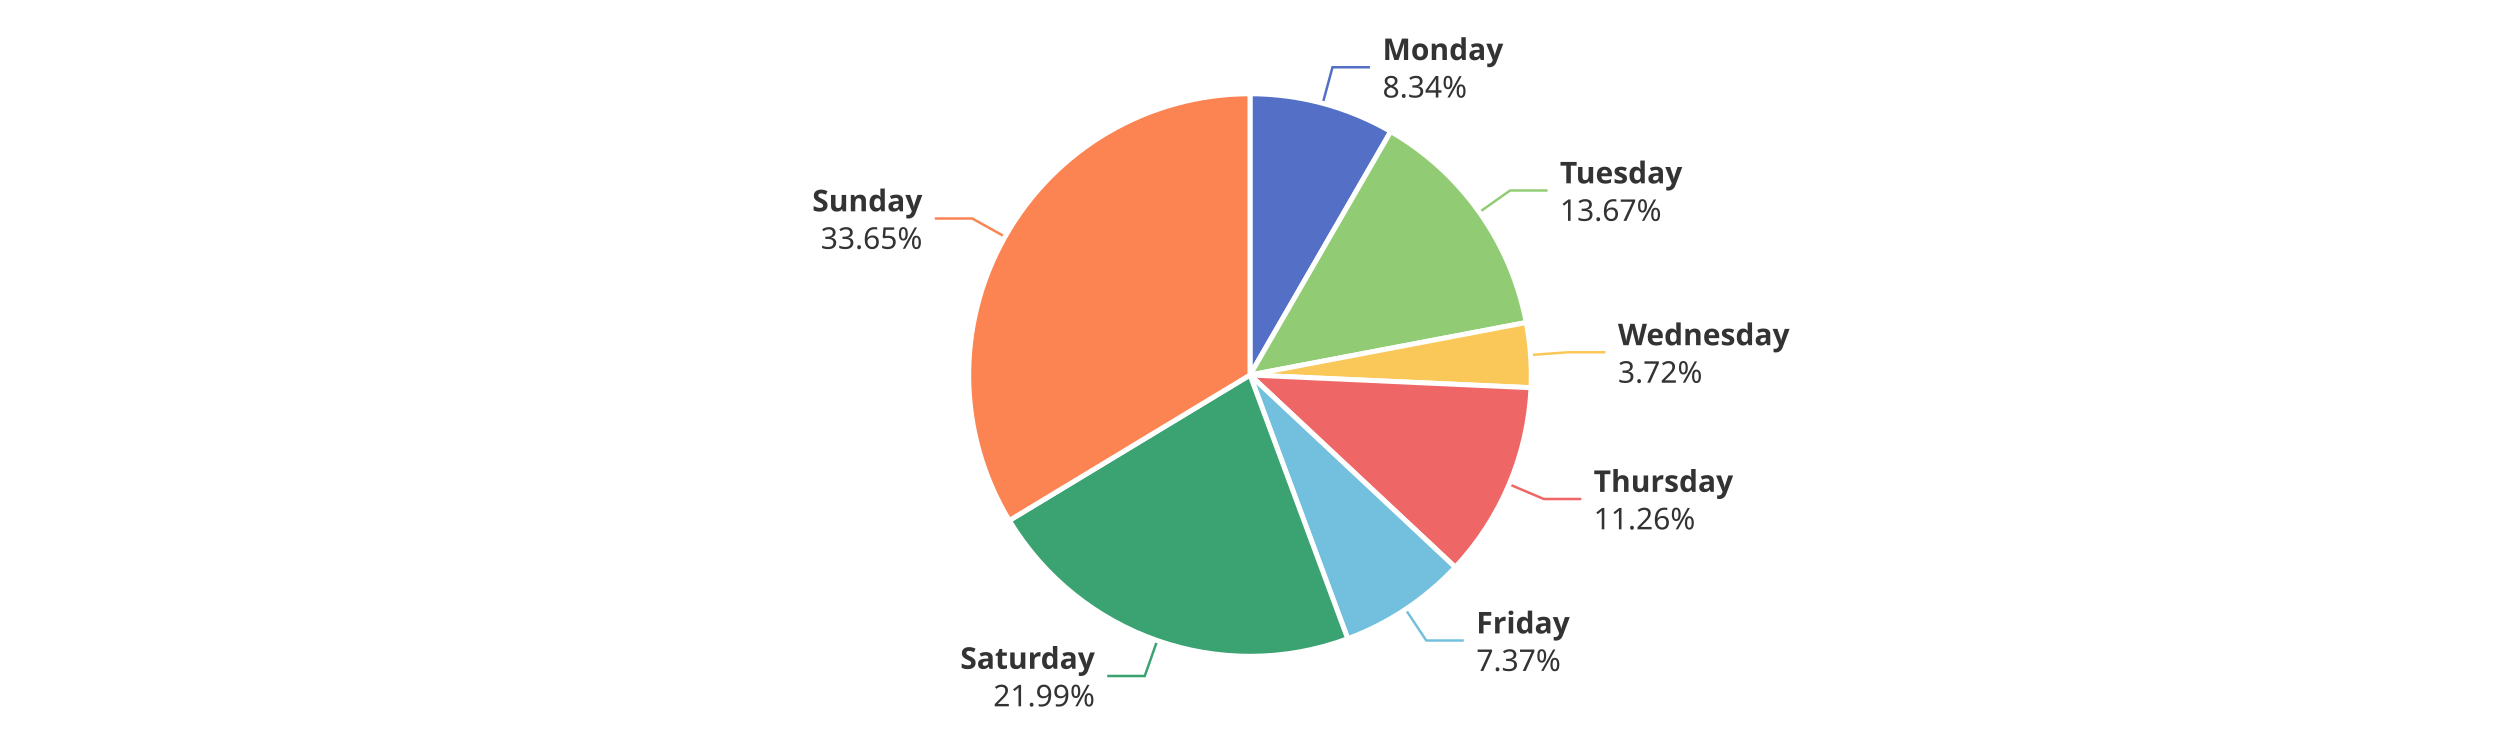
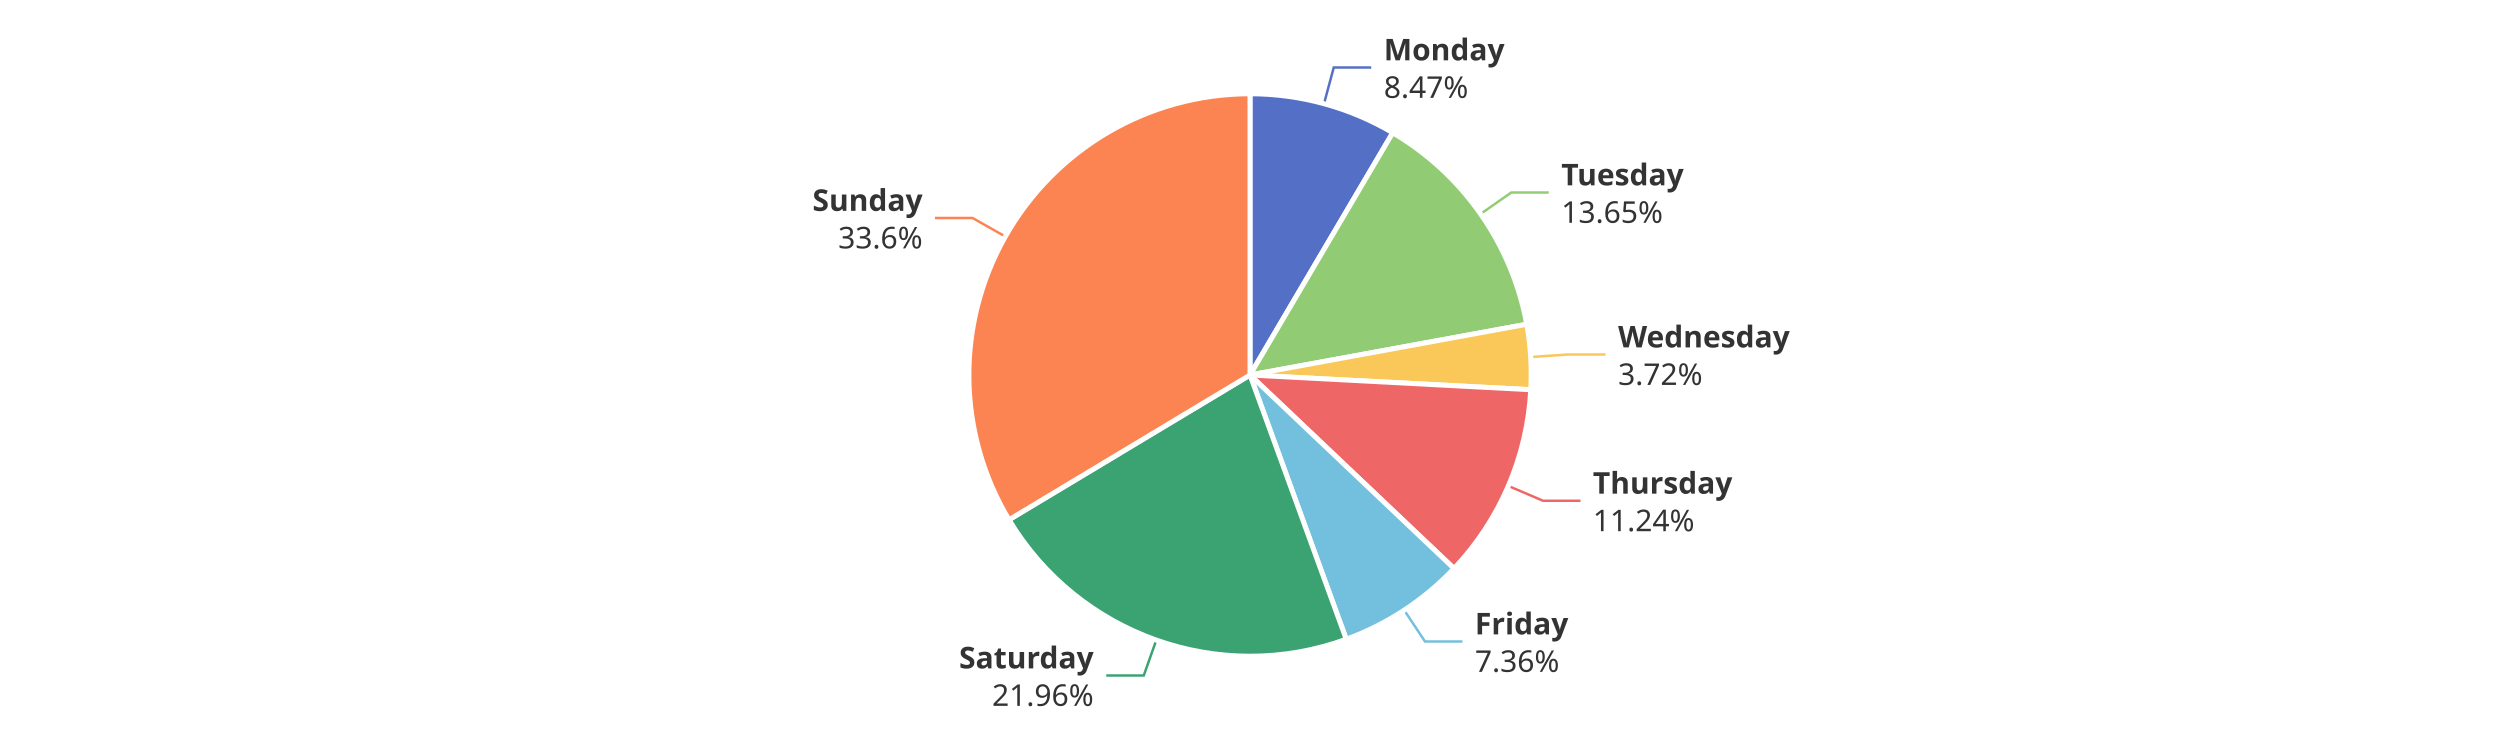
<svg xmlns="http://www.w3.org/2000/svg" width="1000" height="300" version="1.1" baseProfile="full" viewBox="0 0 1000 300">
  <rect width="1000" height="300" x="0" y="0" id="0" fill="#ffffff" />
-   <polyline points="529.1 41.3 533 26.9 548 26.9" fill="none" stroke="#5470c6" />
-   <polyline points="591.7 84.9 604 76.2 619 76.2" fill="none" stroke="#91cc75" />
-   <polyline points="612.2 142 627.2 140.9 642.2 140.9" fill="none" stroke="#fac858" />
-   <polyline points="603.6 193.7 617.5 199.6 632.5 199.6" fill="none" stroke="#ee6666" />
-   <polyline points="562.2 243.7 570.5 256.2 585.5 256.2" fill="none" stroke="#73c0de" />
-   <polyline points="462.9 256.2 457.9 270.4 442.9 270.4" fill="none" stroke="#3ba272" />
-   <polyline points="402 94.7 388.9 87.4 373.9 87.4" fill="none" stroke="#fc8452" />
-   <path d="M500 37.5A112.5 112.5 0 0 1 556.3 52.6L500 150Z" fill="#5470c6" stroke="#fff" stroke-width="2" stroke-linejoin="round" />
-   <path d="M556.3 52.6A112.5 112.5 0 0 1 610.5 129L500 150Z" fill="#91cc75" stroke="#fff" stroke-width="2" stroke-linejoin="round" />
-   <path d="M610.5 129A112.5 112.5 0 0 1 612.4 155.1L500 150Z" fill="#fac858" stroke="#fff" stroke-width="2" stroke-linejoin="round" />
-   <path d="M612.4 155.1A112.5 112.5 0 0 1 582.1 226.9L500 150Z" fill="#ee6666" stroke="#fff" stroke-width="2" stroke-linejoin="round" />
-   <path d="M582.1 226.9A112.5 112.5 0 0 1 539.1 255.5L500 150Z" fill="#73c0de" stroke="#fff" stroke-width="2" stroke-linejoin="round" />
-   <path d="M539.1 255.5A112.5 112.5 0 0 1 403.7 208.2L500 150Z" fill="#3ba272" stroke="#fff" stroke-width="2" stroke-linejoin="round" />
-   <path d="M403.7 208.2A112.5 112.5 0 0 1 500 37.5L500 150Z" fill="#fc8452" stroke="#fff" stroke-width="2" stroke-linejoin="round" />
-   <path d="M0 -15l42.8 0l0 30l-42.8 0Z" transform="translate(553.022 26.8505)" fill="none" />
-   <text dominant-baseline="central" text-anchor="start" style="font-size:12px;font-family:sans-serif;font-weight:bold;" y="-7.5" transform="translate(553.022 26.8505)" fill="#333" stroke="rgb(255,255,255)" stroke-width="2" paint-order="stroke" stroke-miterlimit="2">Monday</text>
-   <text dominant-baseline="central" text-anchor="start" style="font-size:12px;font-family:sans-serif;" y="7.5" transform="translate(553.022 26.8505)" fill="#333" stroke="rgb(255,255,255)" stroke-width="2" paint-order="stroke" stroke-miterlimit="2">8.34%</text>
-   <path d="M0 -15l46.2 0l0 30l-46.2 0Z" transform="translate(623.9604 76.1862)" fill="none" />
-   <text dominant-baseline="central" text-anchor="start" style="font-size:12px;font-family:sans-serif;font-weight:bold;" y="-7.5" transform="translate(623.9604 76.1862)" fill="#333" stroke="rgb(255,255,255)" stroke-width="2" paint-order="stroke" stroke-miterlimit="2">Tuesday</text>
-   <text dominant-baseline="central" text-anchor="start" style="font-size:12px;font-family:sans-serif;" y="7.5" transform="translate(623.9604 76.1862)" fill="#333" stroke="rgb(255,255,255)" stroke-width="2" paint-order="stroke" stroke-miterlimit="2">13.67%</text>
-   <path d="M0 -15l63.6 0l0 30l-63.6 0Z" transform="translate(647.1774 140.936)" fill="none" />
-   <text dominant-baseline="central" text-anchor="start" style="font-size:12px;font-family:sans-serif;font-weight:bold;" y="-7.5" transform="translate(647.1774 140.936)" fill="#333" stroke="rgb(255,255,255)" stroke-width="2" paint-order="stroke" stroke-miterlimit="2">Wednesday</text>
-   <text dominant-baseline="central" text-anchor="start" style="font-size:12px;font-family:sans-serif;" y="7.5" transform="translate(647.1774 140.936)" fill="#333" stroke="rgb(255,255,255)" stroke-width="2" paint-order="stroke" stroke-miterlimit="2">3.72%</text>
-   <path d="M0 -15l50.2 0l0 30l-50.2 0Z" transform="translate(637.4644 199.582)" fill="none" />
-   <text dominant-baseline="central" text-anchor="start" style="font-size:12px;font-family:sans-serif;font-weight:bold;" y="-7.5" transform="translate(637.4644 199.582)" fill="#333" stroke="rgb(255,255,255)" stroke-width="2" paint-order="stroke" stroke-miterlimit="2">Thursday</text>
-   <text dominant-baseline="central" text-anchor="start" style="font-size:12px;font-family:sans-serif;" y="7.5" transform="translate(637.4644 199.582)" fill="#333" stroke="rgb(255,255,255)" stroke-width="2" paint-order="stroke" stroke-miterlimit="2">11.26%</text>
-   <path d="M0 -15l34.2 0l0 30l-34.2 0Z" transform="translate(590.529 256.2164)" fill="none" />
-   <text dominant-baseline="central" text-anchor="start" style="font-size:12px;font-family:sans-serif;font-weight:bold;" y="-7.5" transform="translate(590.529 256.2164)" fill="#333" stroke="rgb(255,255,255)" stroke-width="2" paint-order="stroke" stroke-miterlimit="2">Friday</text>
-   <text dominant-baseline="central" text-anchor="start" style="font-size:12px;font-family:sans-serif;" y="7.5" transform="translate(590.529 256.2164)" fill="#333" stroke="rgb(255,255,255)" stroke-width="2" paint-order="stroke" stroke-miterlimit="2">7.37%</text>
-   <path d="M-48.2 -15l48.2 0l0 30l-48.2 0Z" transform="translate(437.9475 270.3654)" fill="none" />
-   <text dominant-baseline="central" text-anchor="end" style="font-size:12px;font-family:sans-serif;font-weight:bold;" y="-7.5" transform="translate(437.9475 270.3654)" fill="#333" stroke="rgb(255,255,255)" stroke-width="2" paint-order="stroke" stroke-miterlimit="2">Saturday</text>
-   <text dominant-baseline="central" text-anchor="end" style="font-size:12px;font-family:sans-serif;" y="7.5" transform="translate(437.9475 270.3654)" fill="#333" stroke="rgb(255,255,255)" stroke-width="2" paint-order="stroke" stroke-miterlimit="2">21.99%</text>
-   <path d="M-40.9 -15l40.9 0l0 30l-40.9 0Z" transform="translate(368.94 87.3748)" fill="none" />
-   <text dominant-baseline="central" text-anchor="end" style="font-size:12px;font-family:sans-serif;font-weight:bold;" y="-7.5" transform="translate(368.94 87.3748)" fill="#333" stroke="rgb(255,255,255)" stroke-width="2" paint-order="stroke" stroke-miterlimit="2">Sunday</text>
-   <text dominant-baseline="central" text-anchor="end" style="font-size:12px;font-family:sans-serif;" y="7.5" transform="translate(368.94 87.3748)" fill="#333" stroke="rgb(255,255,255)" stroke-width="2" paint-order="stroke" stroke-miterlimit="2">33.65%</text>
+   <polyline points="529.6 41.5 533.5 27 548.5 27" fill="none" stroke="#5470c6" />
+   <polyline points="592.2 85.6 604.5 77 619.5 77" fill="none" stroke="#91cc75" />
+   <polyline points="612.3 142.8 627.2 141.8 642.2 141.8" fill="none" stroke="#fac858" />
+   <polyline points="603.4 194.4 617.2 200.3 632.2 200.3" fill="none" stroke="#ee6666" />
+   <polyline points="561.7 244.1 570 256.6 585 256.6" fill="none" stroke="#73c0de" />
+   <polyline points="462.5 256.1 457.5 270.2 442.5 270.2" fill="none" stroke="#3ba272" />
+   <polyline points="402.1 94.6 389 87.2 374 87.2" fill="none" stroke="#fc8452" />
+   <path d="M500 37.5A112.5 112.5 0 0 1 557.1 53.1L500 150Z" fill="#5470c6" stroke="#fff" stroke-width="2" stroke-linejoin="round" />
+   <path d="M557.1 53.1A112.5 112.5 0 0 1 610.7 129.7L500 150Z" fill="#91cc75" stroke="#fff" stroke-width="2" stroke-linejoin="round" />
+   <path d="M610.7 129.7A112.5 112.5 0 0 1 612.3 155.9L500 150Z" fill="#fac858" stroke="#fff" stroke-width="2" stroke-linejoin="round" />
+   <path d="M612.3 155.9A112.5 112.5 0 0 1 581.6 227.4L500 150Z" fill="#ee6666" stroke="#fff" stroke-width="2" stroke-linejoin="round" />
+   <path d="M581.6 227.4A112.5 112.5 0 0 1 538.5 255.7L500 150Z" fill="#73c0de" stroke="#fff" stroke-width="2" stroke-linejoin="round" />
+   <path d="M538.5 255.7A112.5 112.5 0 0 1 403.6 207.9L500 150Z" fill="#3ba272" stroke="#fff" stroke-width="2" stroke-linejoin="round" />
+   <path d="M403.6 207.9A112.5 112.5 0 0 1 500 37.5L500 150Z" fill="#fc8452" stroke="#fff" stroke-width="2" stroke-linejoin="round" />
+   <path d="M0 -15l42.8 0l0 30l-42.8 0Z" transform="translate(553.5246 26.9864)" fill="none" />
+   <text dominant-baseline="central" text-anchor="start" style="font-size:12px;font-family:sans-serif;font-weight:bold;" y="-7.5" transform="translate(553.5246 26.9864)" fill="#333" stroke="rgb(255,255,255)" stroke-width="2" paint-order="stroke" stroke-miterlimit="2">Monday</text>
+   <text dominant-baseline="central" text-anchor="start" style="font-size:12px;font-family:sans-serif;" y="7.5" transform="translate(553.5246 26.9864)" fill="#333" stroke="rgb(255,255,255)" stroke-width="2" paint-order="stroke" stroke-miterlimit="2">8.47%</text>
+   <path d="M0 -15l46.2 0l0 30l-46.2 0Z" transform="translate(624.5139 76.972)" fill="none" />
+   <text dominant-baseline="central" text-anchor="start" style="font-size:12px;font-family:sans-serif;font-weight:bold;" y="-7.5" transform="translate(624.5139 76.972)" fill="#333" stroke="rgb(255,255,255)" stroke-width="2" paint-order="stroke" stroke-miterlimit="2">Tuesday</text>
+   <text dominant-baseline="central" text-anchor="start" style="font-size:12px;font-family:sans-serif;" y="7.5" transform="translate(624.5139 76.972)" fill="#333" stroke="rgb(255,255,255)" stroke-width="2" paint-order="stroke" stroke-miterlimit="2">13.65%</text>
+   <path d="M0 -15l63.6 0l0 30l-63.6 0Z" transform="translate(647.237 141.8151)" fill="none" />
+   <text dominant-baseline="central" text-anchor="start" style="font-size:12px;font-family:sans-serif;font-weight:bold;" y="-7.5" transform="translate(647.237 141.8151)" fill="#333" stroke="rgb(255,255,255)" stroke-width="2" paint-order="stroke" stroke-miterlimit="2">Wednesday</text>
+   <text dominant-baseline="central" text-anchor="start" style="font-size:12px;font-family:sans-serif;" y="7.5" transform="translate(647.237 141.8151)" fill="#333" stroke="rgb(255,255,255)" stroke-width="2" paint-order="stroke" stroke-miterlimit="2">3.72%</text>
+   <path d="M0 -15l50.2 0l0 30l-50.2 0Z" transform="translate(637.1506 200.319)" fill="none" />
+   <text dominant-baseline="central" text-anchor="start" style="font-size:12px;font-family:sans-serif;font-weight:bold;" y="-7.5" transform="translate(637.1506 200.319)" fill="#333" stroke="rgb(255,255,255)" stroke-width="2" paint-order="stroke" stroke-miterlimit="2">Thursday</text>
+   <text dominant-baseline="central" text-anchor="start" style="font-size:12px;font-family:sans-serif;" y="7.5" transform="translate(637.1506 200.319)" fill="#333" stroke="rgb(255,255,255)" stroke-width="2" paint-order="stroke" stroke-miterlimit="2">11.24%</text>
+   <path d="M0 -15l34.2 0l0 30l-34.2 0Z" transform="translate(589.9607 256.5915)" fill="none" />
+   <text dominant-baseline="central" text-anchor="start" style="font-size:12px;font-family:sans-serif;font-weight:bold;" y="-7.5" transform="translate(589.9607 256.5915)" fill="#333" stroke="rgb(255,255,255)" stroke-width="2" paint-order="stroke" stroke-miterlimit="2">Friday</text>
+   <text dominant-baseline="central" text-anchor="start" style="font-size:12px;font-family:sans-serif;" y="7.5" transform="translate(589.9607 256.5915)" fill="#333" stroke="rgb(255,255,255)" stroke-width="2" paint-order="stroke" stroke-miterlimit="2">7.36%</text>
+   <path d="M-48.2 -15l48.2 0l0 30l-48.2 0Z" transform="translate(437.4563 270.1927)" fill="none" />
+   <text dominant-baseline="central" text-anchor="end" style="font-size:12px;font-family:sans-serif;font-weight:bold;" y="-7.5" transform="translate(437.4563 270.1927)" fill="#333" stroke="rgb(255,255,255)" stroke-width="2" paint-order="stroke" stroke-miterlimit="2">Saturday</text>
+   <text dominant-baseline="central" text-anchor="end" style="font-size:12px;font-family:sans-serif;" y="7.5" transform="translate(437.4563 270.1927)" fill="#333" stroke="rgb(255,255,255)" stroke-width="2" paint-order="stroke" stroke-miterlimit="2">21.96%</text>
+   <path d="M-40.9 -15l40.9 0l0 30l-40.9 0Z" transform="translate(369.0385 87.2004)" fill="none" />
+   <text dominant-baseline="central" text-anchor="end" style="font-size:12px;font-family:sans-serif;font-weight:bold;" y="-7.5" transform="translate(369.0385 87.2004)" fill="#333" stroke="rgb(255,255,255)" stroke-width="2" paint-order="stroke" stroke-miterlimit="2">Sunday</text>
+   <text dominant-baseline="central" text-anchor="end" style="font-size:12px;font-family:sans-serif;" y="7.5" transform="translate(369.0385 87.2004)" fill="#333" stroke="rgb(255,255,255)" stroke-width="2" paint-order="stroke" stroke-miterlimit="2">33.6%</text>
</svg>
